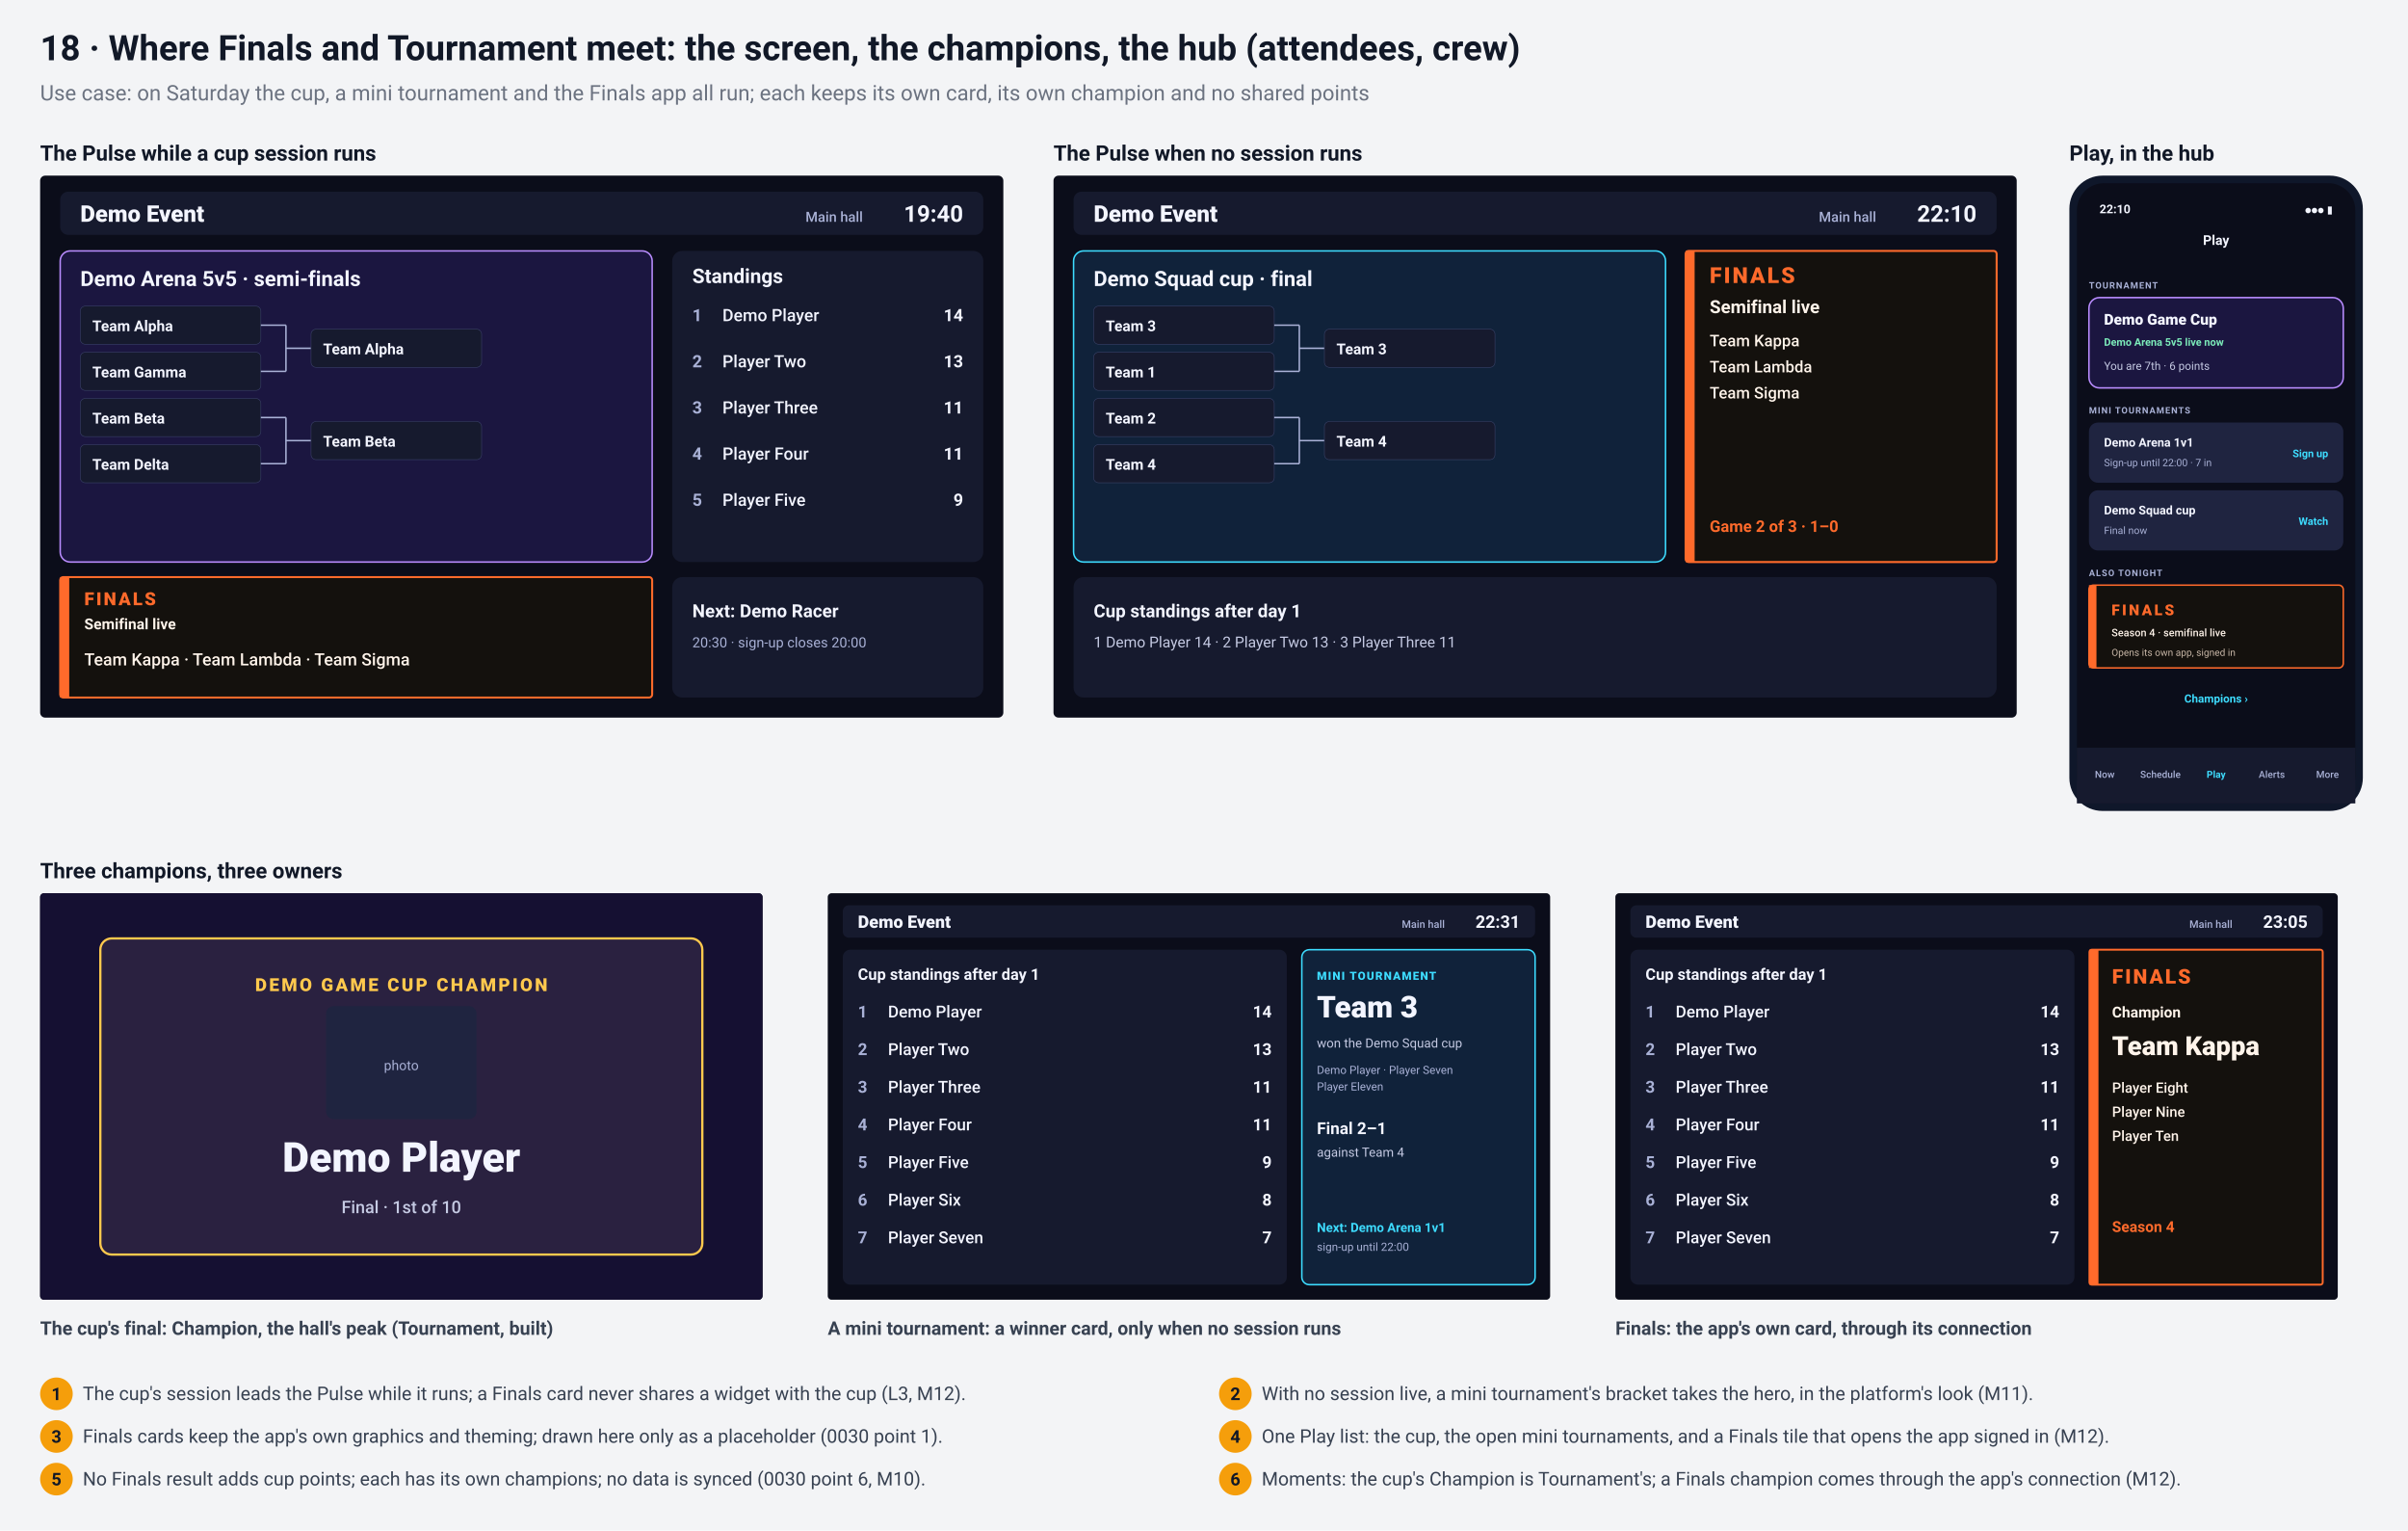
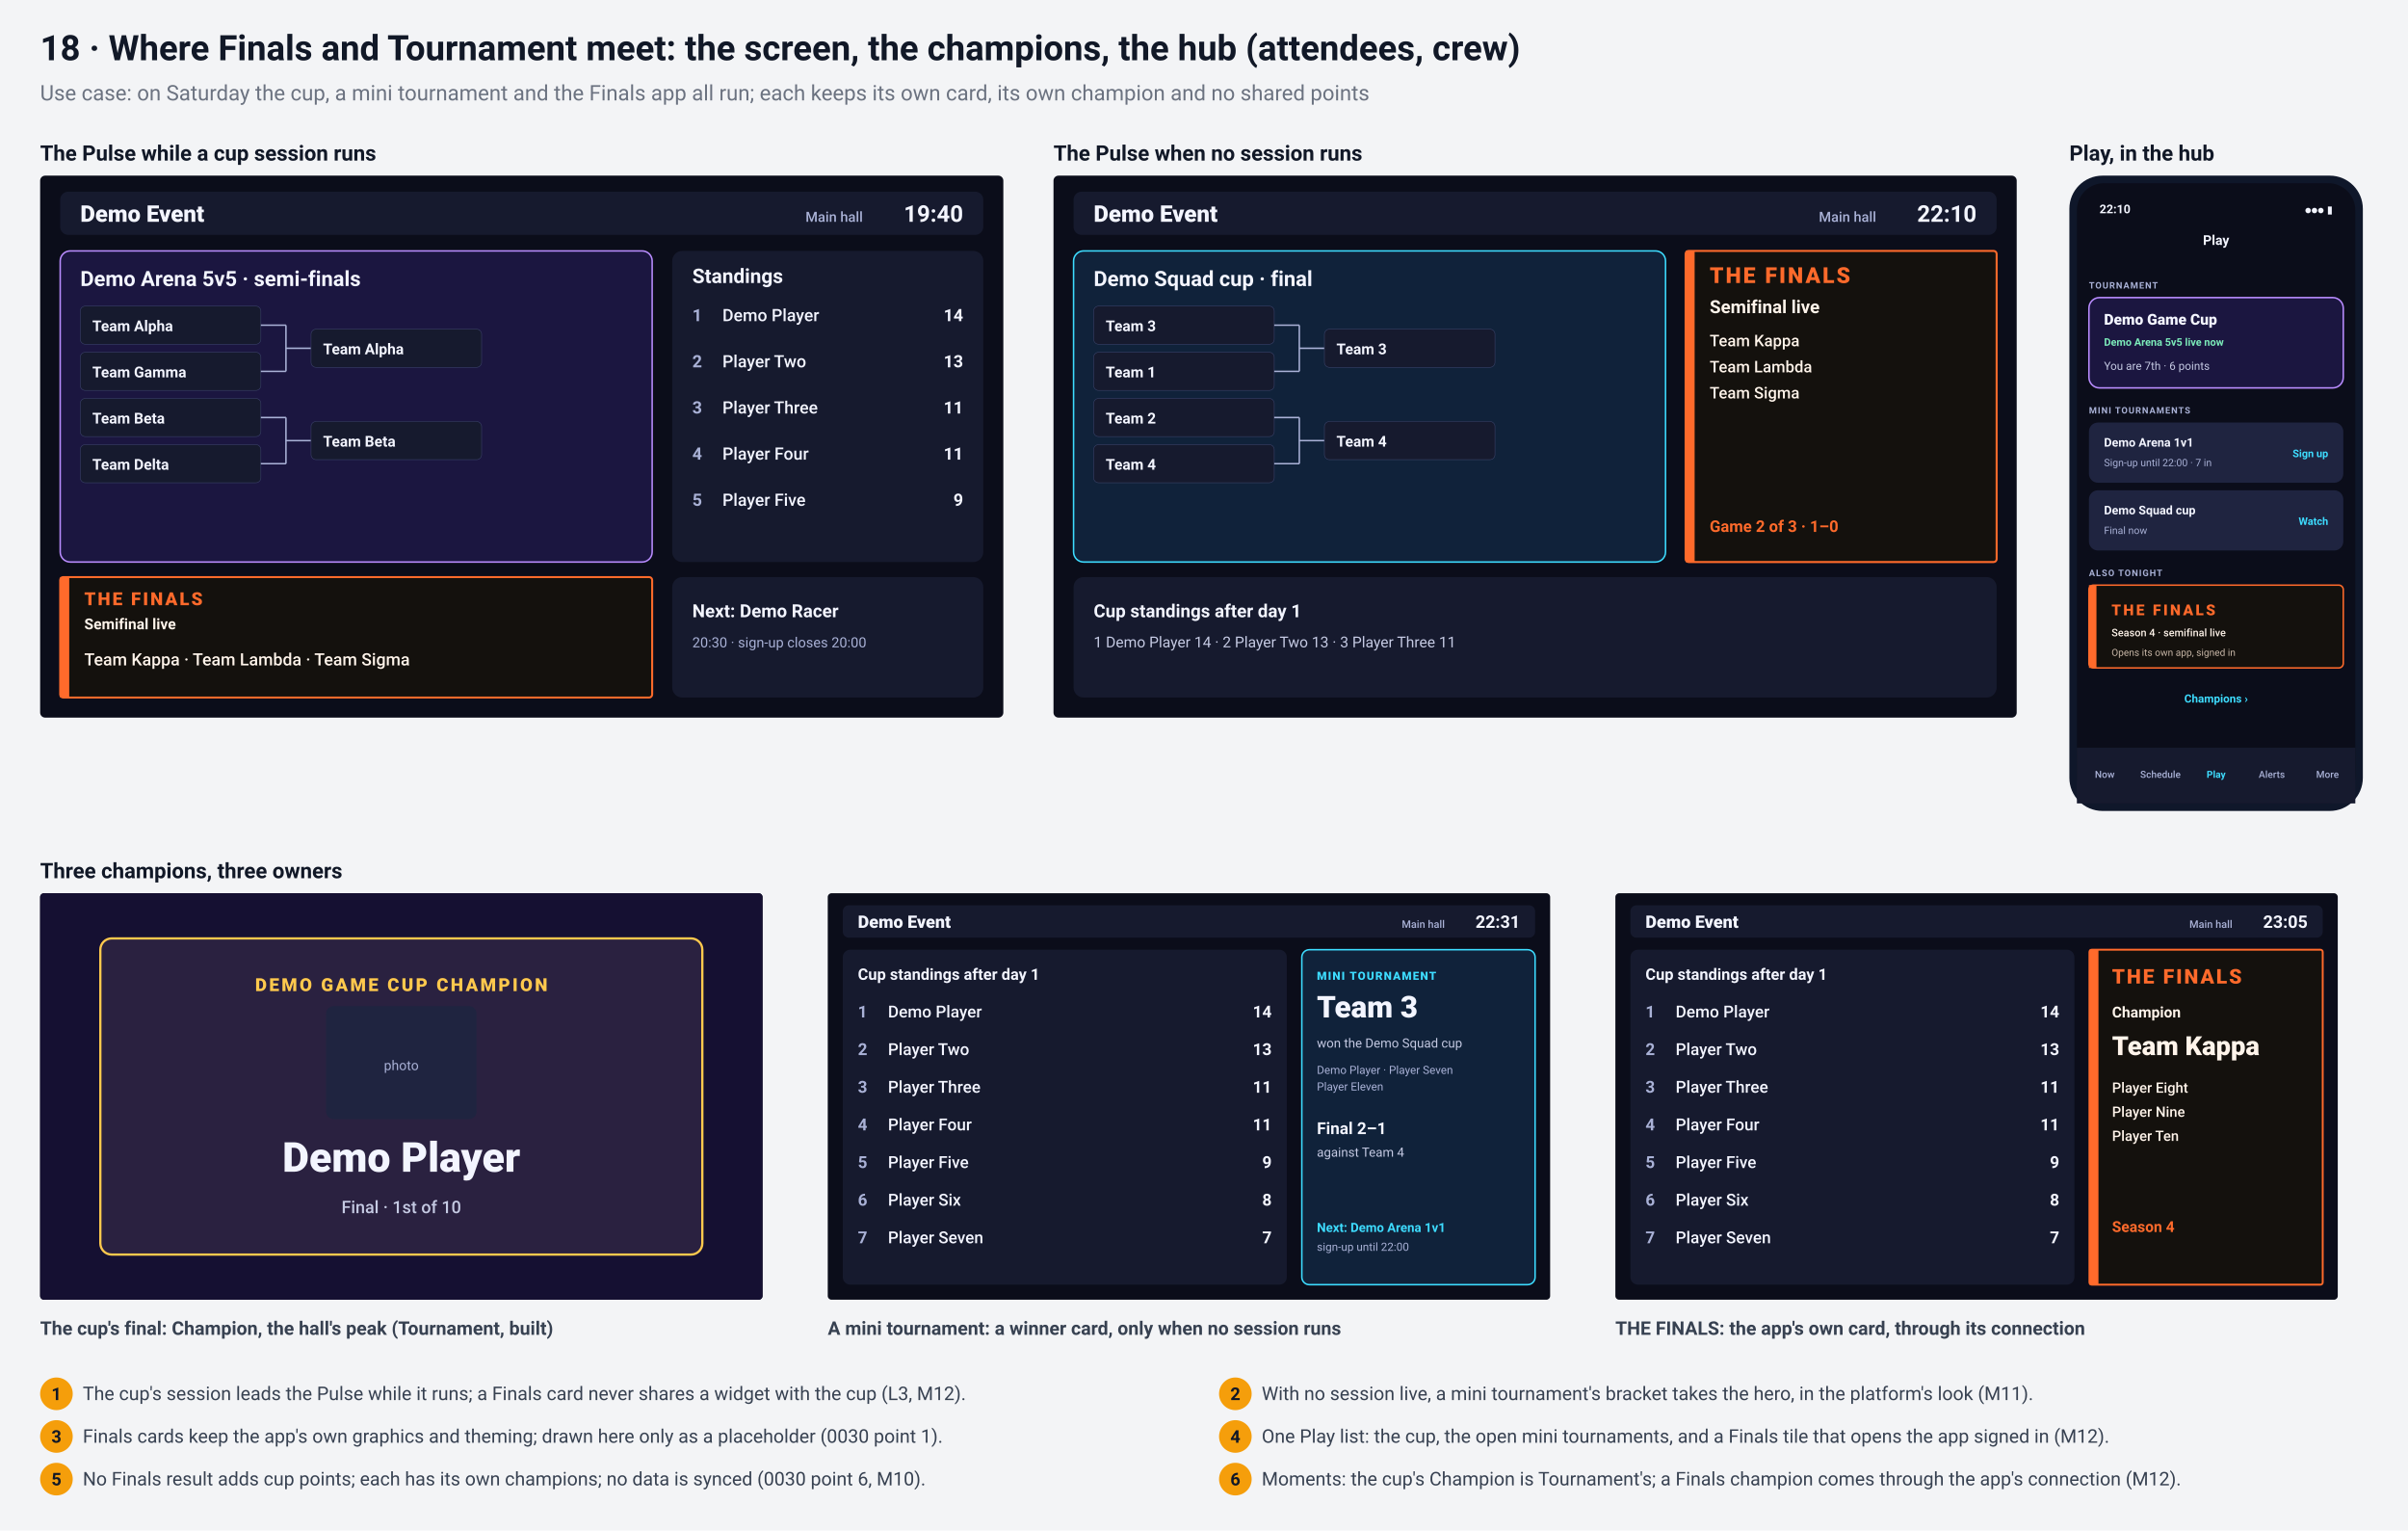
<svg xmlns="http://www.w3.org/2000/svg" viewBox="0 0 1920 1220" width="1920" height="1220" font-family="system-ui, -apple-system, 'Segoe UI', Roboto, Helvetica, Arial, sans-serif">
  <rect x="0" y="0" width="1920" height="1220" fill="#f3f4f6" />
  <text x="32.0" y="48.0" font-size="28" fill="#111827" font-weight="700" text-anchor="start" data-box="32.0 1888.0">18 · Where Finals and Tournament meet: the screen, the champions, the hub (attendees, crew)</text>
  <text x="32.0" y="80.0" font-size="17" fill="#6b7280" font-weight="400" text-anchor="start" data-box="32.0 1888.0">Use case: on Saturday the cup, a mini tournament and the Finals app all run; each keeps its own card, its own champion and no shared points</text>
  <text x="32.0" y="128.0" font-size="17" fill="#111827" font-weight="700" text-anchor="start" data-box="32.0 790.0">The Pulse while a cup session runs</text>
  <defs>
    <clipPath id="c1">
      <rect x="0" y="0" width="1920" height="1080" rx="10" />
    </clipPath>
  </defs>
  <g transform="translate(32.0,140.0) scale(0.4)">
    <g clip-path="url(#c1)">
      <rect x="0.0" y="0.0" width="1920.0" height="1080.0" rx="0" fill="#0b0d1a" />
      <rect x="40.0" y="32.0" width="1840.0" height="86.0" rx="16" fill="#161a2e" />
      <text x="80.0" y="92.0" font-size="46" fill="#f3f5ff" font-weight="800" text-anchor="start">Demo Event</text>
      <text x="1840.0" y="92.0" font-size="46" fill="#f3f5ff" font-weight="700" text-anchor="end">19:40</text>
      <text x="1640.0" y="92.0" font-size="28" fill="#a9b1d6" font-weight="500" text-anchor="end">Main hall</text>
      <rect x="40.0" y="150.0" width="1180.0" height="620.0" rx="20" fill="#1b1640" stroke="#b98cff" stroke-width="3" />
      <text x="80.0" y="220.0" font-size="42" fill="#f3f5ff" font-weight="700" text-anchor="start" data-box="80.0 1180.0">Demo Arena 5v5 · semi-finals</text>
      <rect x="80.0" y="260.0" width="360.0" height="76.0" rx="10" fill="#161a2e" stroke="#3c446c" stroke-width="1" />
      <text x="104.0" y="310.0" font-size="30" fill="#f3f5ff" font-weight="600" text-anchor="start" data-box="104.0 424.0">Team Alpha</text>
      <rect x="80.0" y="352.0" width="360.0" height="76.0" rx="10" fill="#161a2e" stroke="#3c446c" stroke-width="1" />
      <text x="104.0" y="402.0" font-size="30" fill="#f3f5ff" font-weight="600" text-anchor="start" data-box="104.0 424.0">Team Gamma</text>
      <rect x="80.0" y="444.0" width="360.0" height="76.0" rx="10" fill="#161a2e" stroke="#3c446c" stroke-width="1" />
      <text x="104.0" y="494.0" font-size="30" fill="#f3f5ff" font-weight="600" text-anchor="start" data-box="104.0 424.0">Team Beta</text>
      <rect x="80.0" y="536.0" width="360.0" height="76.0" rx="10" fill="#161a2e" stroke="#3c446c" stroke-width="1" />
      <text x="104.0" y="586.0" font-size="30" fill="#f3f5ff" font-weight="600" text-anchor="start" data-box="104.0 424.0">Team Delta</text>
      <line x1="440.0" y1="298.0" x2="490.0" y2="298.0" stroke="#a9b1d6" stroke-width="3" />
      <line x1="440.0" y1="390.0" x2="490.0" y2="390.0" stroke="#a9b1d6" stroke-width="3" />
      <line x1="490.0" y1="298.0" x2="490.0" y2="390.0" stroke="#a9b1d6" stroke-width="3" />
      <line x1="490.0" y1="344.0" x2="540.0" y2="344.0" stroke="#a9b1d6" stroke-width="3" />
      <rect x="540.0" y="306.0" width="340.0" height="76.0" rx="10" fill="#161a2e" stroke="#3c446c" stroke-width="1" />
      <text x="564.0" y="356.0" font-size="30" fill="#f3f5ff" font-weight="600" text-anchor="start" data-box="564.0 864.0">Team Alpha</text>
      <line x1="440.0" y1="482.0" x2="490.0" y2="482.0" stroke="#a9b1d6" stroke-width="3" />
      <line x1="440.0" y1="574.0" x2="490.0" y2="574.0" stroke="#a9b1d6" stroke-width="3" />
      <line x1="490.0" y1="482.0" x2="490.0" y2="574.0" stroke="#a9b1d6" stroke-width="3" />
      <line x1="490.0" y1="528.0" x2="540.0" y2="528.0" stroke="#a9b1d6" stroke-width="3" />
      <rect x="540.0" y="490.0" width="340.0" height="76.0" rx="10" fill="#161a2e" stroke="#3c446c" stroke-width="1" />
      <text x="564.0" y="540.0" font-size="30" fill="#f3f5ff" font-weight="600" text-anchor="start" data-box="564.0 864.0">Team Beta</text>
      <rect x="1260.0" y="150.0" width="620.0" height="620.0" rx="20" fill="#161a2e" />
      <text x="1300.0" y="214.0" font-size="40" fill="#f3f5ff" font-weight="700" text-anchor="start" data-box="1300.0 1840.0">Standings</text>
      <text x="1300.0" y="290.0" font-size="34" fill="#a9b1d6" font-weight="700" text-anchor="start">1</text>
      <text x="1360.0" y="290.0" font-size="34" fill="#f3f5ff" font-weight="500" text-anchor="start" data-box="1360.0 1740.0">Demo Player</text>
      <text x="1840.0" y="290.0" font-size="34" fill="#f3f5ff" font-weight="700" text-anchor="end">14</text>
      <text x="1300.0" y="382.0" font-size="34" fill="#a9b1d6" font-weight="700" text-anchor="start">2</text>
      <text x="1360.0" y="382.0" font-size="34" fill="#f3f5ff" font-weight="500" text-anchor="start" data-box="1360.0 1740.0">Player Two</text>
      <text x="1840.0" y="382.0" font-size="34" fill="#f3f5ff" font-weight="700" text-anchor="end">13</text>
      <text x="1300.0" y="474.0" font-size="34" fill="#a9b1d6" font-weight="700" text-anchor="start">3</text>
      <text x="1360.0" y="474.0" font-size="34" fill="#f3f5ff" font-weight="500" text-anchor="start" data-box="1360.0 1740.0">Player Three</text>
      <text x="1840.0" y="474.0" font-size="34" fill="#f3f5ff" font-weight="700" text-anchor="end">11</text>
      <text x="1300.0" y="566.0" font-size="34" fill="#a9b1d6" font-weight="700" text-anchor="start">4</text>
      <text x="1360.0" y="566.0" font-size="34" fill="#f3f5ff" font-weight="500" text-anchor="start" data-box="1360.0 1740.0">Player Four</text>
      <text x="1840.0" y="566.0" font-size="34" fill="#f3f5ff" font-weight="700" text-anchor="end">11</text>
      <text x="1300.0" y="658.0" font-size="34" fill="#a9b1d6" font-weight="700" text-anchor="start">5</text>
      <text x="1360.0" y="658.0" font-size="34" fill="#f3f5ff" font-weight="500" text-anchor="start" data-box="1360.0 1740.0">Player Five</text>
      <text x="1840.0" y="658.0" font-size="34" fill="#f3f5ff" font-weight="700" text-anchor="end">9</text>
      <rect x="40.0" y="800.0" width="1180.0" height="240.0" rx="6" fill="#14110d" stroke="#ff6a2b" stroke-width="4" />
      <rect x="40.0" y="800.0" width="18.0" height="240.0" rx="0" fill="#ff6a2b" />
-       <text x="88.0" y="856.0" font-size="36" fill="#ff6a2b" font-weight="900" text-anchor="start" letter-spacing="4" data-box="88.0 1200.0">FINALS</text>
+       <text x="88.0" y="856.0" font-size="36" fill="#ff6a2b" font-weight="900" text-anchor="start" letter-spacing="4" data-box="88.0 1200.0">THE FINALS</text>
      <text x="88.0" y="904.0" font-size="30" fill="#fff4ea" font-weight="700" text-anchor="start" data-box="88.0 1200.0">Semifinal live</text>
      <text x="88.0" y="976.0" font-size="34" fill="#fff4ea" font-weight="500" text-anchor="start" data-box="88.0 1200.0">Team Kappa · Team Lambda · Team Sigma</text>
      <rect x="1260.0" y="800.0" width="620.0" height="240.0" rx="20" fill="#161a2e" />
      <text x="1300.0" y="880.0" font-size="36" fill="#f3f5ff" font-weight="700" text-anchor="start" data-box="1300.0 1840.0">Next: Demo Racer</text>
      <text x="1300.0" y="940.0" font-size="28" fill="#a9b1d6" font-weight="400" text-anchor="start" data-box="1300.0 1840.0">20:30 · sign-up closes 20:00</text>
    </g>
  </g>
  <text x="840.0" y="128.0" font-size="17" fill="#111827" font-weight="700" text-anchor="start" data-box="840.0 1600.0">The Pulse when no session runs</text>
  <defs>
    <clipPath id="c2">
      <rect x="0" y="0" width="1920" height="1080" rx="10" />
    </clipPath>
  </defs>
  <g transform="translate(840.0,140.0) scale(0.4)">
    <g clip-path="url(#c2)">
      <rect x="0.0" y="0.0" width="1920.0" height="1080.0" rx="0" fill="#0b0d1a" />
      <rect x="40.0" y="32.0" width="1840.0" height="86.0" rx="16" fill="#161a2e" />
      <text x="80.0" y="92.0" font-size="46" fill="#f3f5ff" font-weight="800" text-anchor="start">Demo Event</text>
      <text x="1840.0" y="92.0" font-size="46" fill="#f3f5ff" font-weight="700" text-anchor="end">22:10</text>
      <text x="1640.0" y="92.0" font-size="28" fill="#a9b1d6" font-weight="500" text-anchor="end">Main hall</text>
      <rect x="40.0" y="150.0" width="1180.0" height="620.0" rx="20" fill="#10223a" stroke="#3ddcff" stroke-width="3" />
      <text x="80.0" y="220.0" font-size="42" fill="#f3f5ff" font-weight="700" text-anchor="start" data-box="80.0 1180.0">Demo Squad cup · final</text>
      <rect x="80.0" y="260.0" width="360.0" height="76.0" rx="10" fill="#161a2e" stroke="#3c446c" stroke-width="1" />
      <text x="104.0" y="310.0" font-size="30" fill="#f3f5ff" font-weight="600" text-anchor="start" data-box="104.0 424.0">Team 3</text>
      <rect x="80.0" y="352.0" width="360.0" height="76.0" rx="10" fill="#161a2e" stroke="#3c446c" stroke-width="1" />
      <text x="104.0" y="402.0" font-size="30" fill="#f3f5ff" font-weight="600" text-anchor="start" data-box="104.0 424.0">Team 1</text>
      <rect x="80.0" y="444.0" width="360.0" height="76.0" rx="10" fill="#161a2e" stroke="#3c446c" stroke-width="1" />
      <text x="104.0" y="494.0" font-size="30" fill="#f3f5ff" font-weight="600" text-anchor="start" data-box="104.0 424.0">Team 2</text>
      <rect x="80.0" y="536.0" width="360.0" height="76.0" rx="10" fill="#161a2e" stroke="#3c446c" stroke-width="1" />
      <text x="104.0" y="586.0" font-size="30" fill="#f3f5ff" font-weight="600" text-anchor="start" data-box="104.0 424.0">Team 4</text>
      <line x1="440.0" y1="298.0" x2="490.0" y2="298.0" stroke="#a9b1d6" stroke-width="3" />
      <line x1="440.0" y1="390.0" x2="490.0" y2="390.0" stroke="#a9b1d6" stroke-width="3" />
      <line x1="490.0" y1="298.0" x2="490.0" y2="390.0" stroke="#a9b1d6" stroke-width="3" />
      <line x1="490.0" y1="344.0" x2="540.0" y2="344.0" stroke="#a9b1d6" stroke-width="3" />
      <rect x="540.0" y="306.0" width="340.0" height="76.0" rx="10" fill="#161a2e" stroke="#3c446c" stroke-width="1" />
      <text x="564.0" y="356.0" font-size="30" fill="#f3f5ff" font-weight="600" text-anchor="start" data-box="564.0 864.0">Team 3</text>
      <line x1="440.0" y1="482.0" x2="490.0" y2="482.0" stroke="#a9b1d6" stroke-width="3" />
      <line x1="440.0" y1="574.0" x2="490.0" y2="574.0" stroke="#a9b1d6" stroke-width="3" />
      <line x1="490.0" y1="482.0" x2="490.0" y2="574.0" stroke="#a9b1d6" stroke-width="3" />
      <line x1="490.0" y1="528.0" x2="540.0" y2="528.0" stroke="#a9b1d6" stroke-width="3" />
      <rect x="540.0" y="490.0" width="340.0" height="76.0" rx="10" fill="#161a2e" stroke="#3c446c" stroke-width="1" />
      <text x="564.0" y="540.0" font-size="30" fill="#f3f5ff" font-weight="600" text-anchor="start" data-box="564.0 864.0">Team 4</text>
      <rect x="1260.0" y="150.0" width="620.0" height="620.0" rx="6" fill="#14110d" stroke="#ff6a2b" stroke-width="4" />
      <rect x="1260.0" y="150.0" width="18.0" height="620.0" rx="0" fill="#ff6a2b" />
-       <text x="1308.0" y="214.0" font-size="44" fill="#ff6a2b" font-weight="900" text-anchor="start" letter-spacing="4" data-box="1308.0 1860.0">FINALS</text>
+       <text x="1308.0" y="214.0" font-size="44" fill="#ff6a2b" font-weight="900" text-anchor="start" letter-spacing="4" data-box="1308.0 1860.0">THE FINALS</text>
      <text x="1308.0" y="274.0" font-size="36" fill="#fff4ea" font-weight="700" text-anchor="start" data-box="1308.0 1860.0">Semifinal live</text>
      <text x="1308.0" y="340.0" font-size="32" fill="#fff4ea" font-weight="500" text-anchor="start" data-box="1308.0 1860.0">Team Kappa</text>
      <text x="1308.0" y="392.0" font-size="32" fill="#fff4ea" font-weight="500" text-anchor="start" data-box="1308.0 1860.0">Team Lambda</text>
      <text x="1308.0" y="444.0" font-size="32" fill="#fff4ea" font-weight="500" text-anchor="start" data-box="1308.0 1860.0">Team Sigma</text>
      <text x="1308.0" y="710.0" font-size="32" fill="#ff6a2b" font-weight="700" text-anchor="start" data-box="1308.0 1860.0">Game 2 of 3 · 1–0</text>
      <rect x="40.0" y="800.0" width="1840.0" height="240.0" rx="20" fill="#161a2e" />
      <text x="80.0" y="880.0" font-size="36" fill="#f3f5ff" font-weight="700" text-anchor="start" data-box="80.0 1840.0">Cup standings after day 1</text>
      <text x="80.0" y="940.0" font-size="30" fill="#c5cae3" font-weight="400" text-anchor="start" data-box="80.0 1840.0">1 Demo Player 14 · 2 Player Two 13 · 3 Player Three 11</text>
    </g>
  </g>
  <text x="1650.0" y="128.0" font-size="17" fill="#111827" font-weight="700" text-anchor="start" data-box="1650.0 1900.0">Play, in the hub</text>
  <g transform="translate(1650.0,140.0) scale(0.6)">
    <rect x="0.0" y="0.0" width="390.0" height="844.0" rx="44" fill="#0f172a" />
    <rect x="10.0" y="10.0" width="370.0" height="824.0" rx="36" fill="#0b0d1a" />
    <text x="40.0" y="50.0" font-size="16" fill="#f3f5ff" font-weight="600" text-anchor="start">22:10</text>
    <text x="350.0" y="50.0" font-size="14" fill="#f3f5ff" font-weight="400" text-anchor="end">●●● ▮</text>
    <text x="195.0" y="92.0" font-size="18" fill="#f3f5ff" font-weight="700" text-anchor="middle" data-box="26.0 364.0">Play</text>
    <text x="26.0" y="150.0" font-size="12" fill="#a9b1d6" font-weight="600" text-anchor="start" letter-spacing="1.2">TOURNAMENT</text>
    <rect x="26.0" y="162.0" width="338.0" height="120.0" rx="14" fill="#1b1640" stroke="#b98cff" stroke-width="2" />
    <text x="46.0" y="198.0" font-size="20" fill="#f3f5ff" font-weight="800" text-anchor="start" data-box="46.0 344.0">Demo Game Cup</text>
    <text x="46.0" y="226.0" font-size="14" fill="#7cecba" font-weight="600" text-anchor="start" data-box="46.0 344.0">Demo Arena 5v5 live now</text>
    <text x="46.0" y="258.0" font-size="15" fill="#c5cae3" font-weight="400" text-anchor="start" data-box="46.0 344.0">You are 7th · 6 points</text>
    <text x="26.0" y="316.0" font-size="12" fill="#a9b1d6" font-weight="600" text-anchor="start" letter-spacing="1.2">MINI TOURNAMENTS</text>
    <rect x="26.0" y="328.0" width="338.0" height="80.0" rx="12" fill="#1f2440" />
    <text x="46.0" y="360.0" font-size="16" fill="#f3f5ff" font-weight="700" text-anchor="start" data-box="46.0 250.0">Demo Arena 1v1</text>
    <text x="46.0" y="386.0" font-size="13.5" fill="#a9b1d6" font-weight="400" text-anchor="start" data-box="46.0 250.0">Sign-up until 22:00 · 7 in</text>
    <text x="344.0" y="374.0" font-size="14" fill="#3ddcff" font-weight="600" text-anchor="end">Sign up</text>
    <rect x="26.0" y="418.0" width="338.0" height="80.0" rx="12" fill="#1f2440" />
    <text x="46.0" y="450.0" font-size="16" fill="#f3f5ff" font-weight="700" text-anchor="start" data-box="46.0 250.0">Demo Squad cup</text>
    <text x="46.0" y="476.0" font-size="13.5" fill="#a9b1d6" font-weight="400" text-anchor="start" data-box="46.0 250.0">Final now</text>
    <text x="344.0" y="464.0" font-size="14" fill="#3ddcff" font-weight="600" text-anchor="end">Watch</text>
    <text x="26.0" y="532.0" font-size="12" fill="#a9b1d6" font-weight="600" text-anchor="start" letter-spacing="1.2">ALSO TONIGHT</text>
    <rect x="26.0" y="544.0" width="338.0" height="110.0" rx="6" fill="#14110d" stroke="#ff6a2b" stroke-width="2" />
    <rect x="26.0" y="544.0" width="10.0" height="110.0" rx="0" fill="#ff6a2b" />
-     <text x="56.0" y="584.0" font-size="20" fill="#ff6a2b" font-weight="900" text-anchor="start" letter-spacing="3" data-box="56.0 344.0">FINALS</text>
+     <text x="56.0" y="584.0" font-size="20" fill="#ff6a2b" font-weight="900" text-anchor="start" letter-spacing="3" data-box="56.0 344.0">THE FINALS</text>
    <text x="56.0" y="612.0" font-size="14" fill="#fff4ea" font-weight="500" text-anchor="start" data-box="56.0 344.0">Season 4 · semifinal live</text>
    <text x="56.0" y="638.0" font-size="13" fill="#c9b8a8" font-weight="400" text-anchor="start" data-box="56.0 330.0">Opens its own app, signed in</text>
    <text x="195.0" y="700.0" font-size="15" fill="#3ddcff" font-weight="600" text-anchor="middle">Champions ›</text>
    <rect x="10.0" y="760.0" width="370.0" height="74.0" rx="0" fill="#161a2e" />
    <text x="47.0" y="800.0" font-size="13" fill="#a9b1d6" font-weight="500" text-anchor="middle">Now</text>
    <text x="121.0" y="800.0" font-size="13" fill="#a9b1d6" font-weight="500" text-anchor="middle">Schedule</text>
    <text x="195.0" y="800.0" font-size="13" fill="#3ddcff" font-weight="600" text-anchor="middle">Play</text>
    <text x="269.0" y="800.0" font-size="13" fill="#a9b1d6" font-weight="500" text-anchor="middle">Alerts</text>
    <text x="343.0" y="800.0" font-size="13" fill="#a9b1d6" font-weight="500" text-anchor="middle">More</text>
  </g>
  <text x="32.0" y="700.0" font-size="17" fill="#111827" font-weight="700" text-anchor="start" data-box="32.0 1880.0">Three champions, three owners</text>
  <defs>
    <clipPath id="c3">
      <rect x="0" y="0" width="1920" height="1080" rx="10" />
    </clipPath>
  </defs>
  <g transform="translate(32.0,712.0) scale(0.3)">
    <g clip-path="url(#c3)">
      <rect x="0.0" y="0.0" width="1920.0" height="1080.0" rx="0" fill="#0b0d1a" />
      <rect x="0.0" y="0.0" width="1920.0" height="1080.0" rx="0" fill="#151032" />
      <rect x="160.0" y="120.0" width="1600.0" height="840.0" rx="30" fill="#2a2140" stroke="#ffc94d" stroke-width="6" />
      <text x="960.0" y="260.0" font-size="48" fill="#ffc94d" font-weight="800" text-anchor="middle" letter-spacing="6" data-box="200.0 1720.0">DEMO GAME CUP CHAMPION</text>
      <rect x="760.0" y="300.0" width="400.0" height="300.0" rx="20" fill="#1f2440" />
      <text x="960.0" y="470.0" font-size="36" fill="#a9b1d6" font-weight="400" text-anchor="middle">photo</text>
      <text x="960.0" y="740.0" font-size="110" fill="#f3f5ff" font-weight="900" text-anchor="middle" data-box="200.0 1720.0">Demo Player</text>
      <text x="960.0" y="850.0" font-size="46" fill="#c5cae3" font-weight="500" text-anchor="middle" data-box="200.0 1720.0">Final · 1st of 10</text>
    </g>
  </g>
  <text x="32.0" y="1064.0" font-size="15" fill="#374151" font-weight="600" text-anchor="start" data-box="32.0 622.0">The cup's final: Champion, the hall's peak (Tournament, built)</text>
  <defs>
    <clipPath id="c4">
      <rect x="0" y="0" width="1920" height="1080" rx="10" />
    </clipPath>
  </defs>
  <g transform="translate(660.0,712.0) scale(0.3)">
    <g clip-path="url(#c4)">
      <rect x="0.0" y="0.0" width="1920.0" height="1080.0" rx="0" fill="#0b0d1a" />
      <rect x="40.0" y="32.0" width="1840.0" height="86.0" rx="16" fill="#161a2e" />
      <text x="80.0" y="92.0" font-size="46" fill="#f3f5ff" font-weight="800" text-anchor="start">Demo Event</text>
      <text x="1840.0" y="92.0" font-size="46" fill="#f3f5ff" font-weight="700" text-anchor="end">22:31</text>
      <text x="1640.0" y="92.0" font-size="28" fill="#a9b1d6" font-weight="500" text-anchor="end">Main hall</text>
      <rect x="40.0" y="150.0" width="1180.0" height="890.0" rx="20" fill="#161a2e" />
      <text x="80.0" y="230.0" font-size="42" fill="#f3f5ff" font-weight="700" text-anchor="start" data-box="80.0 1180.0">Cup standings after day 1</text>
      <text x="80.0" y="330.0" font-size="44" fill="#a9b1d6" font-weight="700" text-anchor="start">1</text>
      <text x="160.0" y="330.0" font-size="44" fill="#f3f5ff" font-weight="500" text-anchor="start" data-box="160.0 1060.0">Demo Player</text>
      <text x="1180.0" y="330.0" font-size="44" fill="#f3f5ff" font-weight="700" text-anchor="end">14</text>
      <text x="80.0" y="430.0" font-size="44" fill="#a9b1d6" font-weight="700" text-anchor="start">2</text>
      <text x="160.0" y="430.0" font-size="44" fill="#f3f5ff" font-weight="500" text-anchor="start" data-box="160.0 1060.0">Player Two</text>
      <text x="1180.0" y="430.0" font-size="44" fill="#f3f5ff" font-weight="700" text-anchor="end">13</text>
      <text x="80.0" y="530.0" font-size="44" fill="#a9b1d6" font-weight="700" text-anchor="start">3</text>
      <text x="160.0" y="530.0" font-size="44" fill="#f3f5ff" font-weight="500" text-anchor="start" data-box="160.0 1060.0">Player Three</text>
      <text x="1180.0" y="530.0" font-size="44" fill="#f3f5ff" font-weight="700" text-anchor="end">11</text>
      <text x="80.0" y="630.0" font-size="44" fill="#a9b1d6" font-weight="700" text-anchor="start">4</text>
      <text x="160.0" y="630.0" font-size="44" fill="#f3f5ff" font-weight="500" text-anchor="start" data-box="160.0 1060.0">Player Four</text>
      <text x="1180.0" y="630.0" font-size="44" fill="#f3f5ff" font-weight="700" text-anchor="end">11</text>
      <text x="80.0" y="730.0" font-size="44" fill="#a9b1d6" font-weight="700" text-anchor="start">5</text>
      <text x="160.0" y="730.0" font-size="44" fill="#f3f5ff" font-weight="500" text-anchor="start" data-box="160.0 1060.0">Player Five</text>
      <text x="1180.0" y="730.0" font-size="44" fill="#f3f5ff" font-weight="700" text-anchor="end">9</text>
      <text x="80.0" y="830.0" font-size="44" fill="#a9b1d6" font-weight="700" text-anchor="start">6</text>
      <text x="160.0" y="830.0" font-size="44" fill="#f3f5ff" font-weight="500" text-anchor="start" data-box="160.0 1060.0">Player Six</text>
      <text x="1180.0" y="830.0" font-size="44" fill="#f3f5ff" font-weight="700" text-anchor="end">8</text>
      <text x="80.0" y="930.0" font-size="44" fill="#a9b1d6" font-weight="700" text-anchor="start">7</text>
      <text x="160.0" y="930.0" font-size="44" fill="#f3f5ff" font-weight="500" text-anchor="start" data-box="160.0 1060.0">Player Seven</text>
      <text x="1180.0" y="930.0" font-size="44" fill="#f3f5ff" font-weight="700" text-anchor="end">7</text>
      <rect x="1260.0" y="150.0" width="620.0" height="890.0" rx="20" fill="#10223a" stroke="#3ddcff" stroke-width="4" />
      <text x="1300.0" y="230.0" font-size="30" fill="#3ddcff" font-weight="800" text-anchor="start" letter-spacing="3" data-box="1300.0 1840.0">MINI TOURNAMENT</text>
      <text x="1300.0" y="330.0" font-size="80" fill="#f3f5ff" font-weight="900" text-anchor="start" data-box="1290.0 1840.0">Team 3</text>
      <text x="1300.0" y="410.0" font-size="34" fill="#c5cae3" font-weight="400" text-anchor="start" data-box="1300.0 1840.0">won the Demo Squad cup</text>
      <text x="1300.0" y="480.0" font-size="30" fill="#a9b1d6" font-weight="400" text-anchor="start" data-box="1300.0 1840.0">Demo Player · Player Seven</text>
      <text x="1300.0" y="524.0" font-size="30" fill="#a9b1d6" font-weight="400" text-anchor="start" data-box="1300.0 1840.0">Player Eleven</text>
      <text x="1300.0" y="640.0" font-size="44" fill="#f3f5ff" font-weight="700" text-anchor="start" data-box="1300.0 1840.0">Final 2–1</text>
      <text x="1300.0" y="700.0" font-size="34" fill="#c5cae3" font-weight="400" text-anchor="start" data-box="1300.0 1840.0">against Team 4</text>
      <text x="1300.0" y="900.0" font-size="34" fill="#3ddcff" font-weight="600" text-anchor="start" data-box="1300.0 1840.0">Next: Demo Arena 1v1</text>
      <text x="1300.0" y="950.0" font-size="30" fill="#a9b1d6" font-weight="400" text-anchor="start" data-box="1300.0 1840.0">sign-up until 22:00</text>
    </g>
  </g>
  <text x="660.0" y="1064.0" font-size="15" fill="#374151" font-weight="600" text-anchor="start" data-box="660.0 1250.0">A mini tournament: a winner card, only when no session runs</text>
  <defs>
    <clipPath id="c5">
      <rect x="0" y="0" width="1920" height="1080" rx="10" />
    </clipPath>
  </defs>
  <g transform="translate(1288.0,712.0) scale(0.3)">
    <g clip-path="url(#c5)">
      <rect x="0.0" y="0.0" width="1920.0" height="1080.0" rx="0" fill="#0b0d1a" />
      <rect x="40.0" y="32.0" width="1840.0" height="86.0" rx="16" fill="#161a2e" />
      <text x="80.0" y="92.0" font-size="46" fill="#f3f5ff" font-weight="800" text-anchor="start">Demo Event</text>
      <text x="1840.0" y="92.0" font-size="46" fill="#f3f5ff" font-weight="700" text-anchor="end">23:05</text>
      <text x="1640.0" y="92.0" font-size="28" fill="#a9b1d6" font-weight="500" text-anchor="end">Main hall</text>
      <rect x="40.0" y="150.0" width="1180.0" height="890.0" rx="20" fill="#161a2e" />
      <text x="80.0" y="230.0" font-size="42" fill="#f3f5ff" font-weight="700" text-anchor="start" data-box="80.0 1180.0">Cup standings after day 1</text>
      <text x="80.0" y="330.0" font-size="44" fill="#a9b1d6" font-weight="700" text-anchor="start">1</text>
      <text x="160.0" y="330.0" font-size="44" fill="#f3f5ff" font-weight="500" text-anchor="start" data-box="160.0 1060.0">Demo Player</text>
      <text x="1180.0" y="330.0" font-size="44" fill="#f3f5ff" font-weight="700" text-anchor="end">14</text>
      <text x="80.0" y="430.0" font-size="44" fill="#a9b1d6" font-weight="700" text-anchor="start">2</text>
      <text x="160.0" y="430.0" font-size="44" fill="#f3f5ff" font-weight="500" text-anchor="start" data-box="160.0 1060.0">Player Two</text>
      <text x="1180.0" y="430.0" font-size="44" fill="#f3f5ff" font-weight="700" text-anchor="end">13</text>
      <text x="80.0" y="530.0" font-size="44" fill="#a9b1d6" font-weight="700" text-anchor="start">3</text>
      <text x="160.0" y="530.0" font-size="44" fill="#f3f5ff" font-weight="500" text-anchor="start" data-box="160.0 1060.0">Player Three</text>
      <text x="1180.0" y="530.0" font-size="44" fill="#f3f5ff" font-weight="700" text-anchor="end">11</text>
      <text x="80.0" y="630.0" font-size="44" fill="#a9b1d6" font-weight="700" text-anchor="start">4</text>
      <text x="160.0" y="630.0" font-size="44" fill="#f3f5ff" font-weight="500" text-anchor="start" data-box="160.0 1060.0">Player Four</text>
      <text x="1180.0" y="630.0" font-size="44" fill="#f3f5ff" font-weight="700" text-anchor="end">11</text>
      <text x="80.0" y="730.0" font-size="44" fill="#a9b1d6" font-weight="700" text-anchor="start">5</text>
      <text x="160.0" y="730.0" font-size="44" fill="#f3f5ff" font-weight="500" text-anchor="start" data-box="160.0 1060.0">Player Five</text>
      <text x="1180.0" y="730.0" font-size="44" fill="#f3f5ff" font-weight="700" text-anchor="end">9</text>
      <text x="80.0" y="830.0" font-size="44" fill="#a9b1d6" font-weight="700" text-anchor="start">6</text>
      <text x="160.0" y="830.0" font-size="44" fill="#f3f5ff" font-weight="500" text-anchor="start" data-box="160.0 1060.0">Player Six</text>
      <text x="1180.0" y="830.0" font-size="44" fill="#f3f5ff" font-weight="700" text-anchor="end">8</text>
      <text x="80.0" y="930.0" font-size="44" fill="#a9b1d6" font-weight="700" text-anchor="start">7</text>
      <text x="160.0" y="930.0" font-size="44" fill="#f3f5ff" font-weight="500" text-anchor="start" data-box="160.0 1060.0">Player Seven</text>
      <text x="1180.0" y="930.0" font-size="44" fill="#f3f5ff" font-weight="700" text-anchor="end">7</text>
      <rect x="1260.0" y="150.0" width="620.0" height="890.0" rx="6" fill="#14110d" stroke="#ff6a2b" stroke-width="5" />
      <rect x="1260.0" y="150.0" width="24.0" height="890.0" rx="0" fill="#ff6a2b" />
-       <text x="1320.0" y="240.0" font-size="54" fill="#ff6a2b" font-weight="900" text-anchor="start" letter-spacing="5" data-box="1320.0 1860.0">FINALS</text>
+       <text x="1320.0" y="240.0" font-size="54" fill="#ff6a2b" font-weight="900" text-anchor="start" letter-spacing="5" data-box="1320.0 1860.0">THE FINALS</text>
      <text x="1320.0" y="330.0" font-size="40" fill="#fff4ea" font-weight="700" text-anchor="start" data-box="1320.0 1860.0">Champion</text>
      <text x="1320.0" y="430.0" font-size="70" fill="#fff4ea" font-weight="900" text-anchor="start" data-box="1310.0 1860.0">Team Kappa</text>
      <text x="1320.0" y="530.0" font-size="38" fill="#fff4ea" font-weight="500" text-anchor="start" data-box="1320.0 1860.0">Player Eight</text>
      <text x="1320.0" y="594.0" font-size="38" fill="#fff4ea" font-weight="500" text-anchor="start" data-box="1320.0 1860.0">Player Nine</text>
      <text x="1320.0" y="658.0" font-size="38" fill="#fff4ea" font-weight="500" text-anchor="start" data-box="1320.0 1860.0">Player Ten</text>
      <text x="1320.0" y="900.0" font-size="40" fill="#ff6a2b" font-weight="700" text-anchor="start" data-box="1320.0 1860.0">Season 4</text>
    </g>
  </g>
-   <text x="1288.0" y="1064.0" font-size="15" fill="#374151" font-weight="600" text-anchor="start" data-box="1288.0 1878.0">Finals: the app's own card, through its connection</text>
+   <text x="1288.0" y="1064.0" font-size="15" fill="#374151" font-weight="600" text-anchor="start" data-box="1288.0 1878.0">THE FINALS: the app's own card, through its connection</text>
  <circle cx="45.0" cy="1111.0" r="13" fill="#f59e0b" />
  <text x="45.0" y="1116.0" font-size="14" fill="#111827" font-weight="700" text-anchor="middle">1</text>
  <text x="66.0" y="1116.0" font-size="15" fill="#374151" font-weight="400" text-anchor="start" data-box="66.0 952.0">The cup's session leads the Pulse while it runs; a Finals card never shares a widget with the cup (L3, M12).</text>
  <circle cx="985.0" cy="1111.0" r="13" fill="#f59e0b" />
  <text x="985.0" y="1116.0" font-size="14" fill="#111827" font-weight="700" text-anchor="middle">2</text>
  <text x="1006.0" y="1116.0" font-size="15" fill="#374151" font-weight="400" text-anchor="start" data-box="1006.0 1892.0">With no session live, a mini tournament's bracket takes the hero, in the platform's look (M11).</text>
  <circle cx="45.0" cy="1145.0" r="13" fill="#f59e0b" />
  <text x="45.0" y="1150.0" font-size="14" fill="#111827" font-weight="700" text-anchor="middle">3</text>
  <text x="66.0" y="1150.0" font-size="15" fill="#374151" font-weight="400" text-anchor="start" data-box="66.0 952.0">Finals cards keep the app's own graphics and theming; drawn here only as a placeholder (0030 point 1).</text>
  <circle cx="985.0" cy="1145.0" r="13" fill="#f59e0b" />
  <text x="985.0" y="1150.0" font-size="14" fill="#111827" font-weight="700" text-anchor="middle">4</text>
  <text x="1006.0" y="1150.0" font-size="15" fill="#374151" font-weight="400" text-anchor="start" data-box="1006.0 1892.0">One Play list: the cup, the open mini tournaments, and a Finals tile that opens the app signed in (M12).</text>
  <circle cx="45.0" cy="1179.0" r="13" fill="#f59e0b" />
  <text x="45.0" y="1184.0" font-size="14" fill="#111827" font-weight="700" text-anchor="middle">5</text>
  <text x="66.0" y="1184.0" font-size="15" fill="#374151" font-weight="400" text-anchor="start" data-box="66.0 952.0">No Finals result adds cup points; each has its own champions; no data is synced (0030 point 6, M10).</text>
  <circle cx="985.0" cy="1179.0" r="13" fill="#f59e0b" />
  <text x="985.0" y="1184.0" font-size="14" fill="#111827" font-weight="700" text-anchor="middle">6</text>
  <text x="1006.0" y="1184.0" font-size="15" fill="#374151" font-weight="400" text-anchor="start" data-box="1006.0 1892.0">Moments: the cup's Champion is Tournament's; a Finals champion comes through the app's connection (M12).</text>
</svg>
